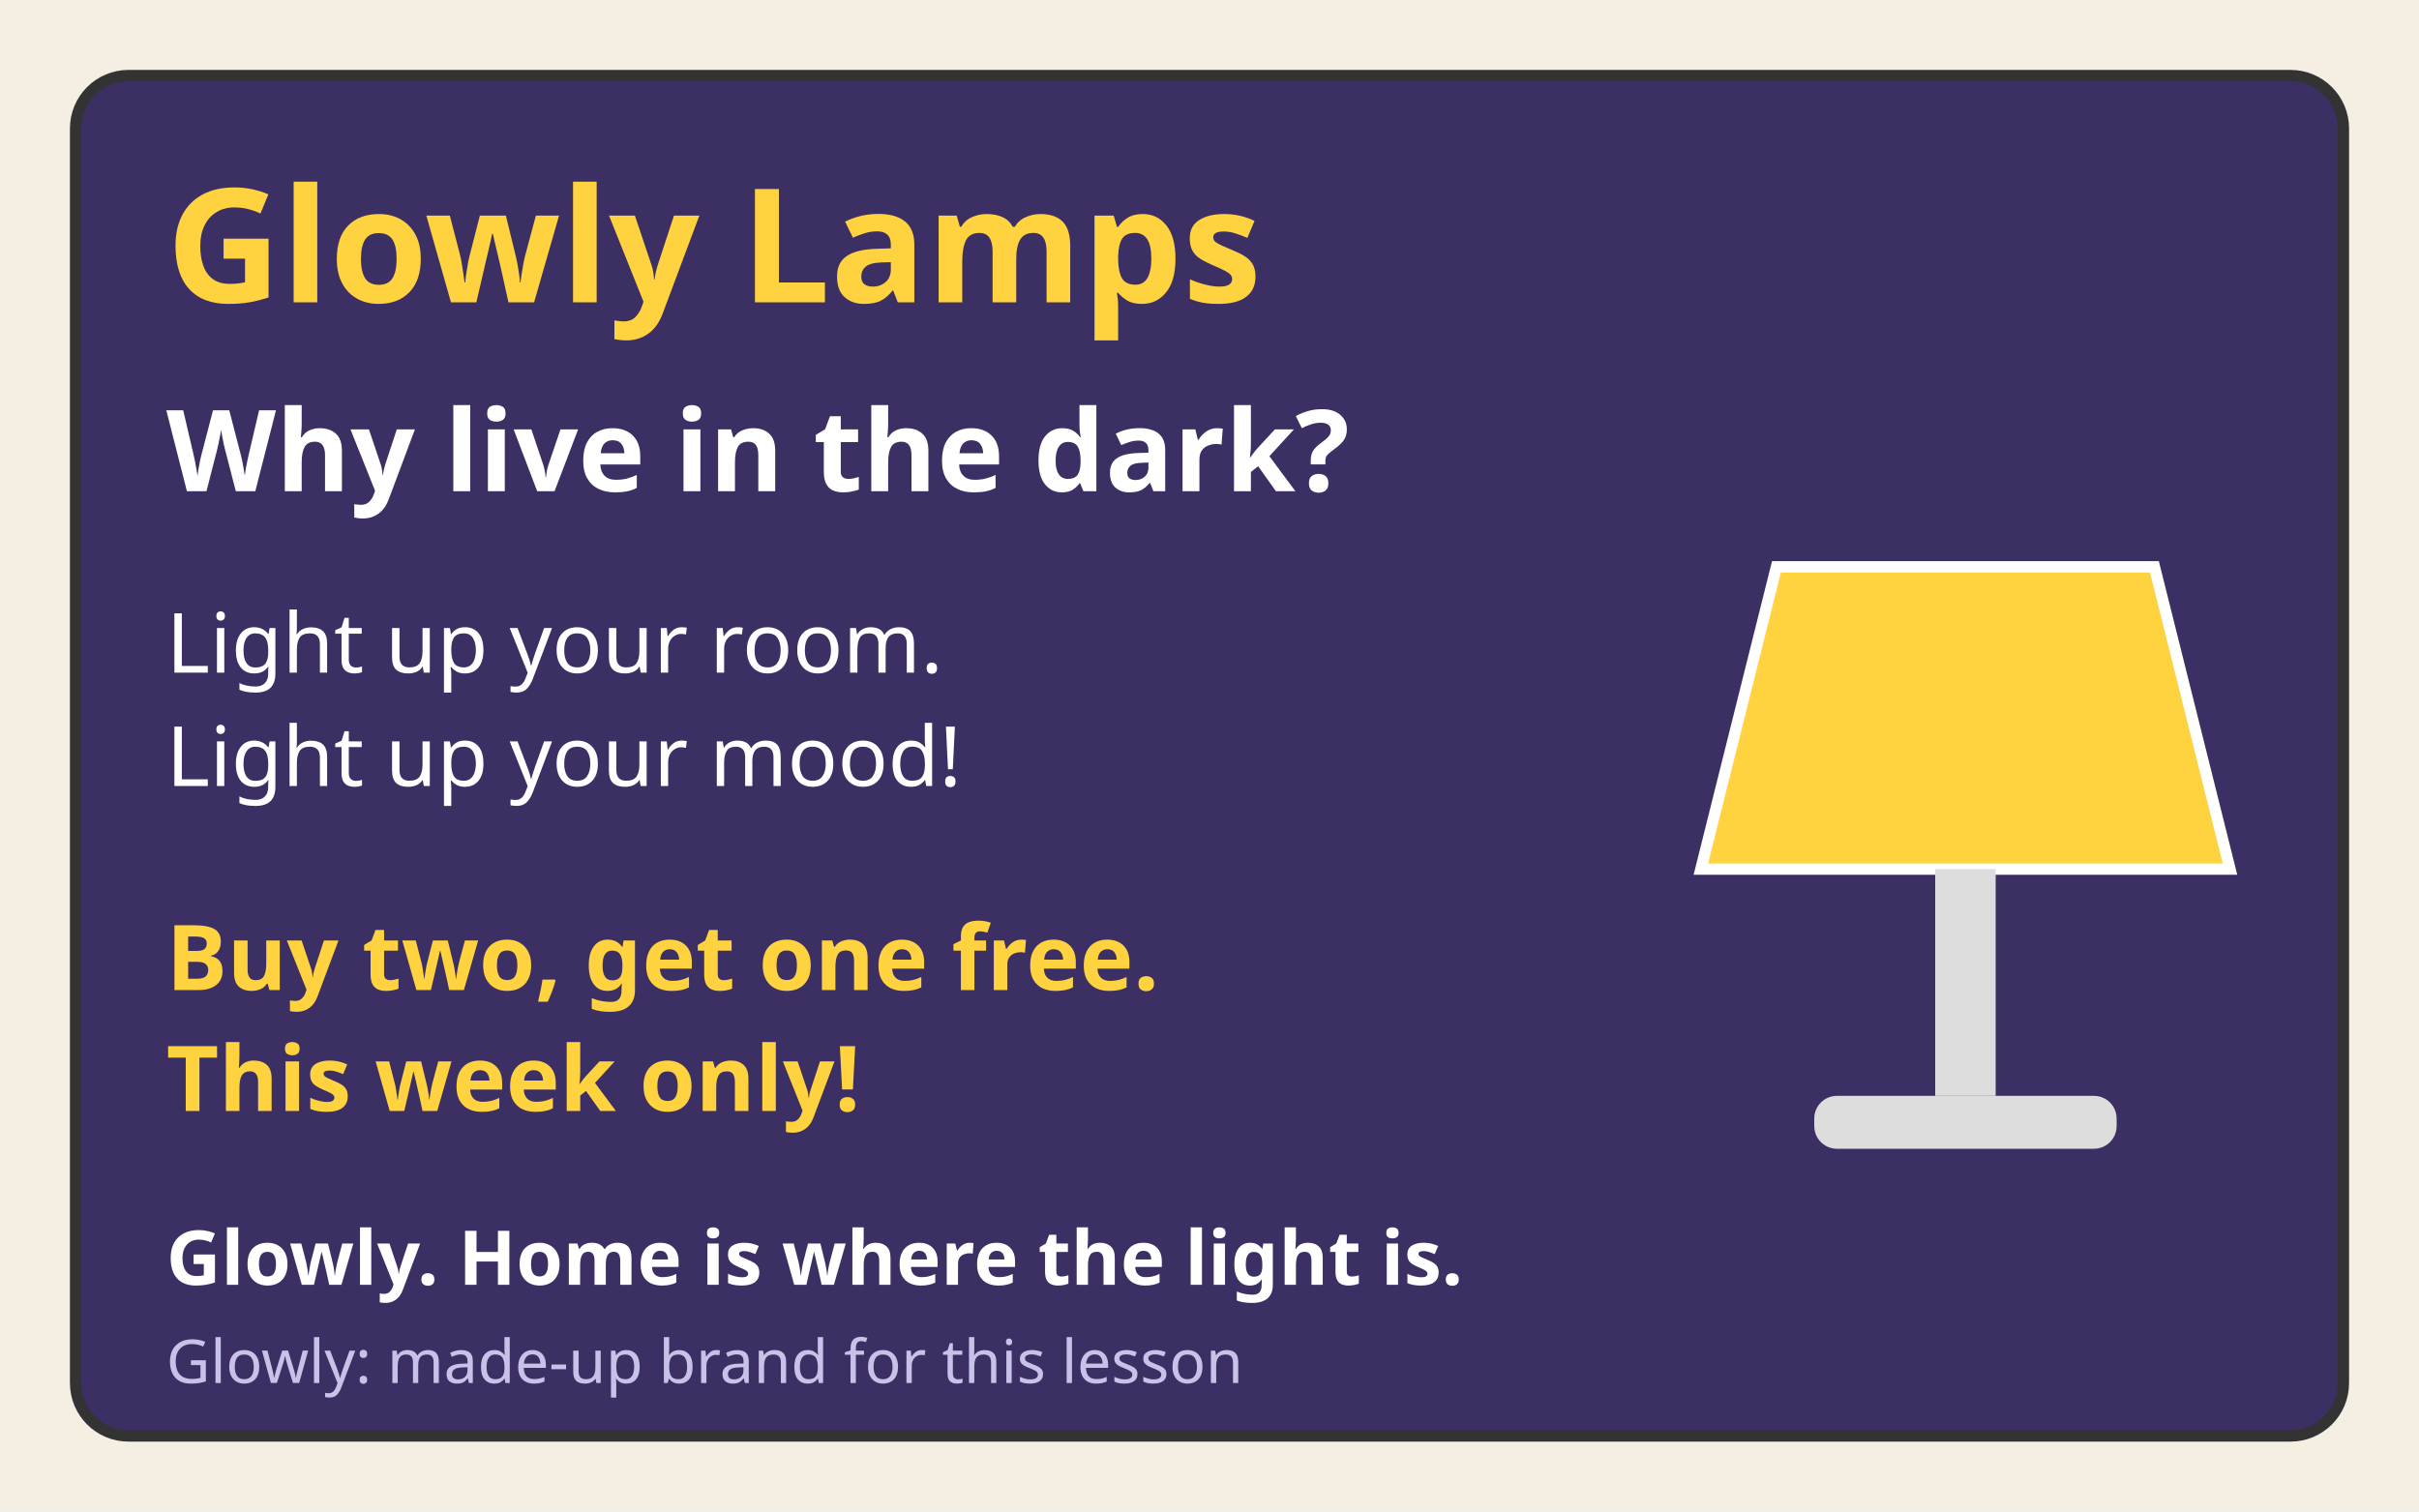
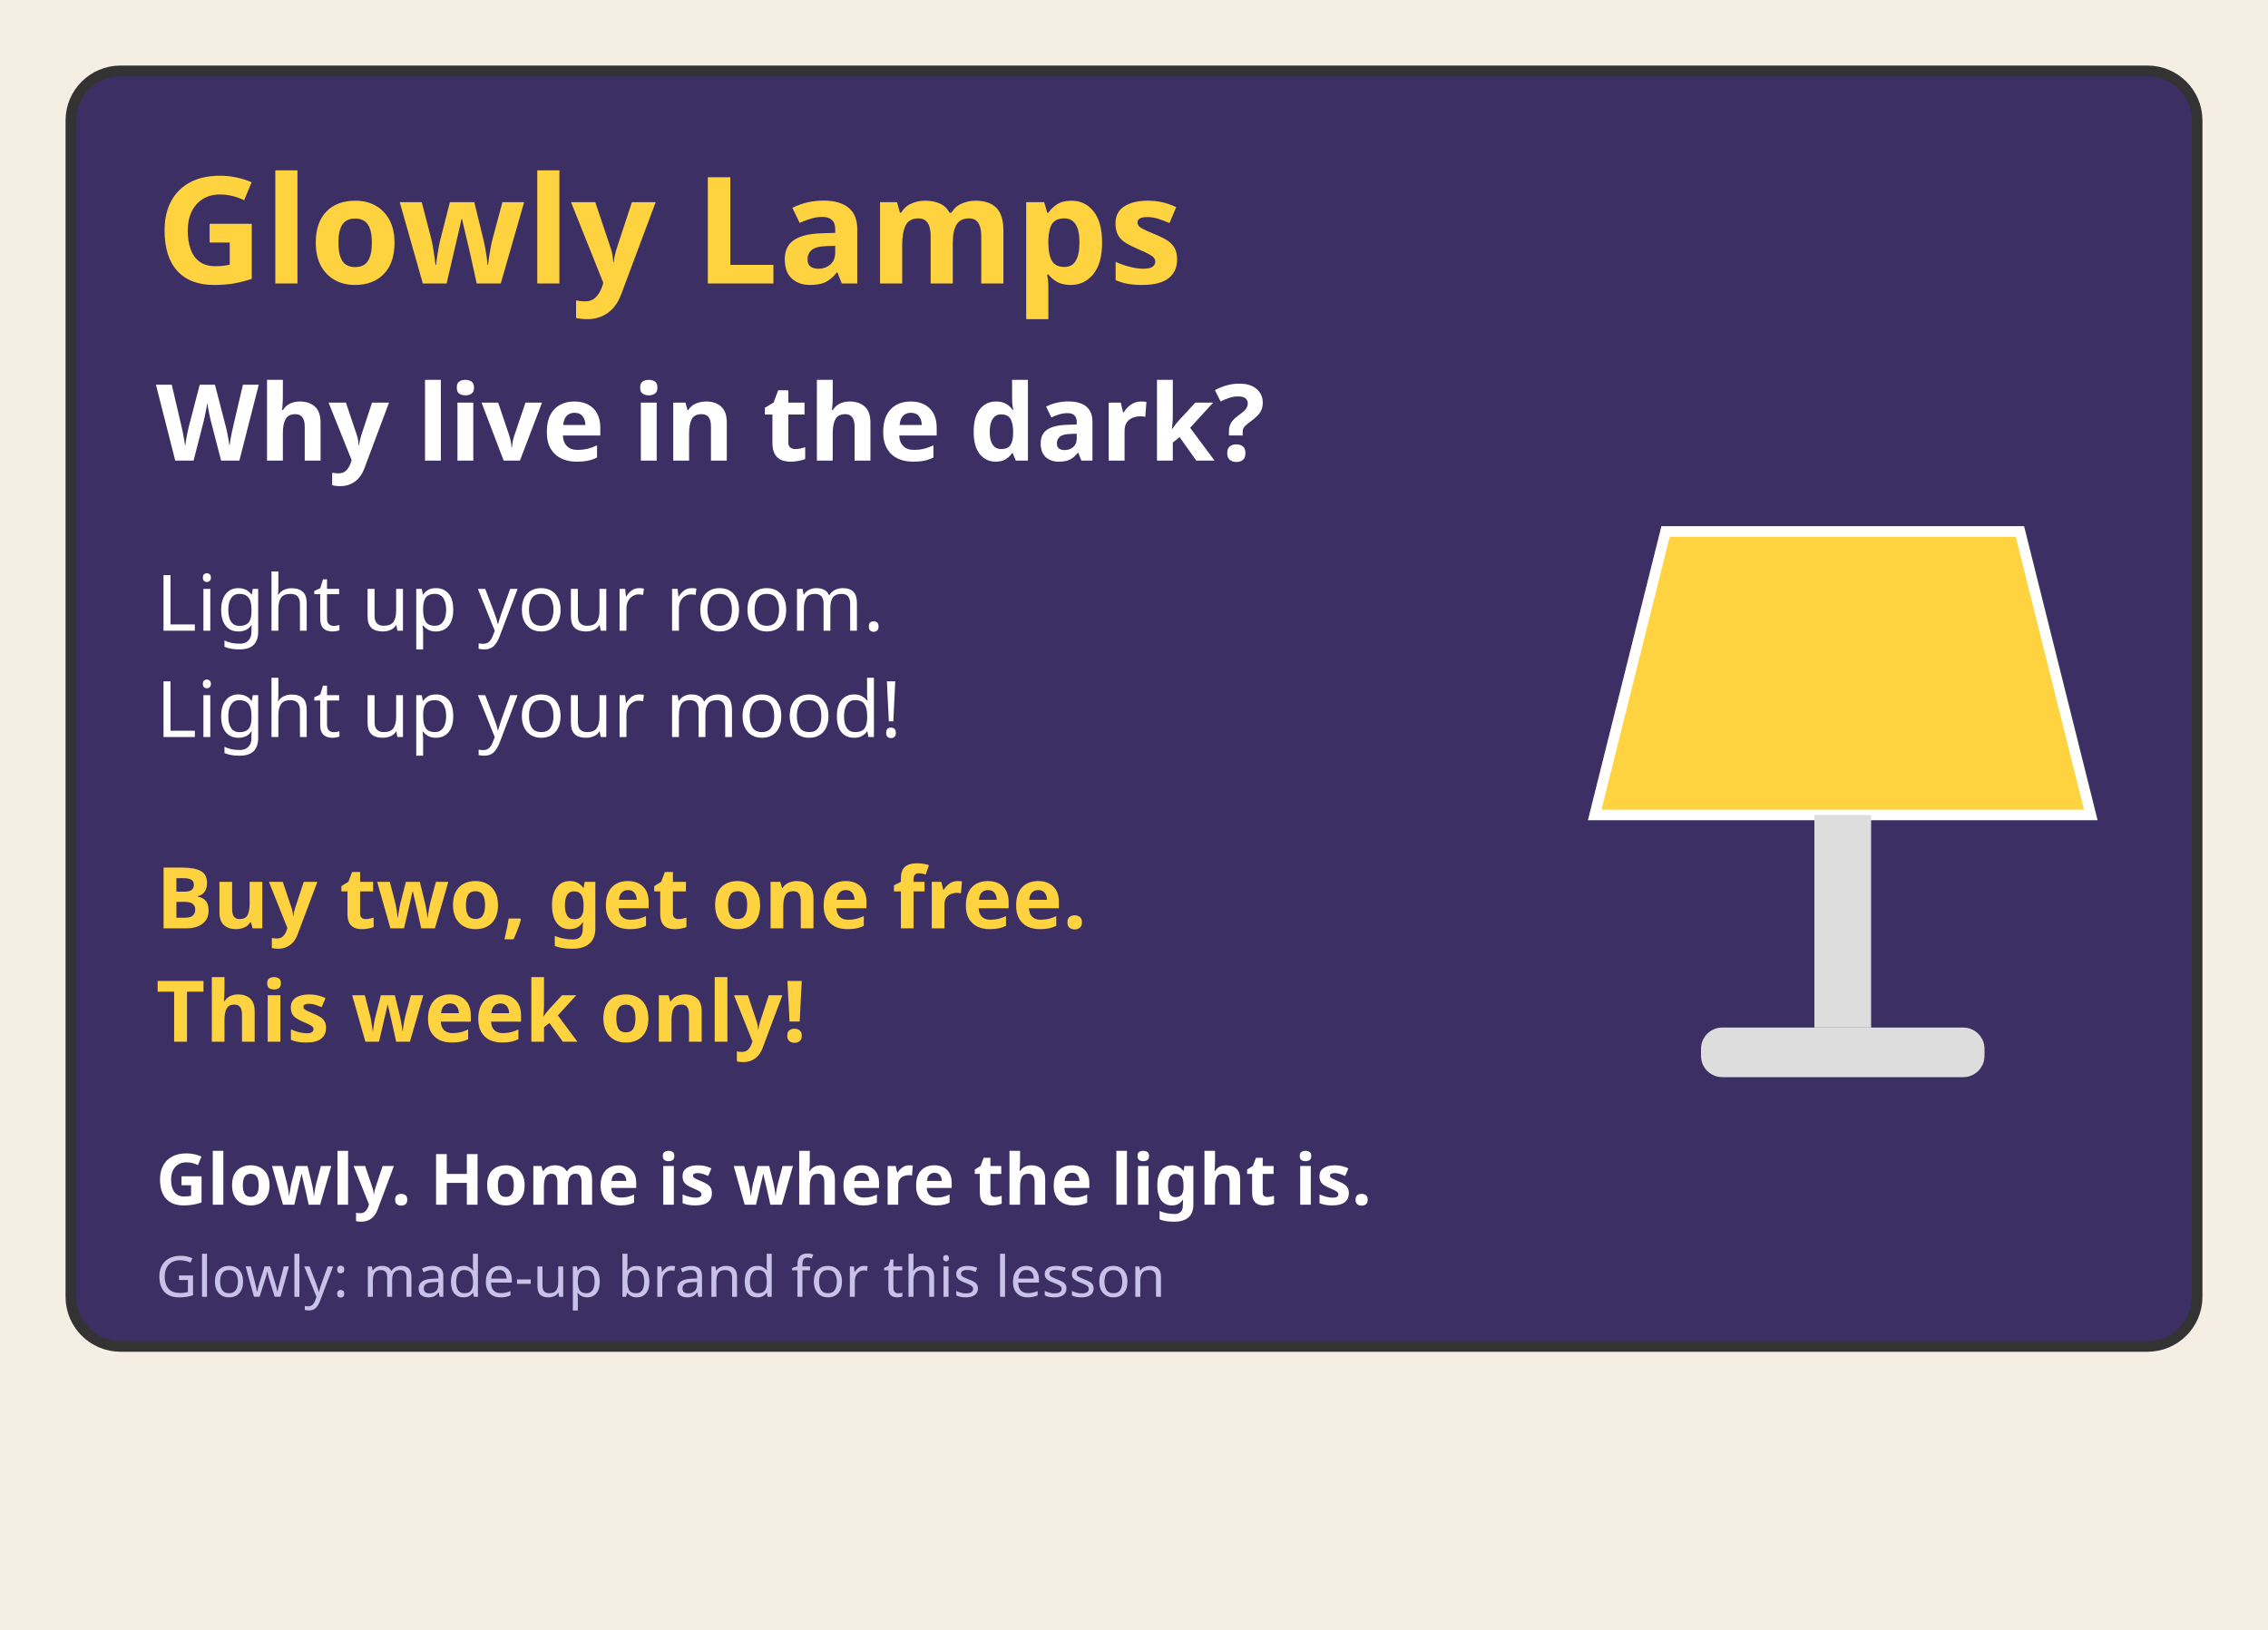
- <svg xmlns="http://www.w3.org/2000/svg" viewBox="0 0 640 400" role="img">
-   <rect width="640" height="400" fill="#f4efe2" />
+ <svg xmlns="http://www.w3.org/2000/svg" viewBox="0 0 640 460" role="img">
+   <rect width="640" height="460" fill="#f4efe2" />
  <rect x="20" y="20" width="600" height="360" rx="14" fill="#3b2f63" stroke="#333" stroke-width="3" />
  <text x="44" y="80" text-anchor="start" font-family="sans-serif" font-size="42" font-weight="bold" fill="#ffd23f">Glowly Lamps</text>
  <text x="44" y="130" text-anchor="start" font-family="sans-serif" font-size="30" font-weight="bold" fill="#fff">Why live in the dark?</text>
  <text x="44" y="178" text-anchor="start" font-family="sans-serif" font-size="22" font-weight="normal" fill="#fff">Light up your room.</text>
  <text x="44" y="208" text-anchor="start" font-family="sans-serif" font-size="22" font-weight="normal" fill="#fff">Light up your mood!</text>
  <text x="44" y="262" text-anchor="start" font-family="sans-serif" font-size="24" font-weight="bold" fill="#ffd23f">Buy two, get one free.</text>
  <text x="44" y="294" text-anchor="start" font-family="sans-serif" font-size="24" font-weight="bold" fill="#ffd23f">This week only!</text>
  <polygon points="470,150 570,150 590,230 450,230" fill="#ffd23f" stroke="#fff" stroke-width="3" />
  <rect x="512" y="230" width="16" height="60" fill="#ddd" />
  <rect x="480" y="290" width="80" height="14" rx="6" fill="#ddd" />
  <text x="44" y="340" text-anchor="start" font-family="sans-serif" font-size="20" font-weight="bold" fill="#fff">Glowly. Home is where the light is.</text>
  <text x="44" y="366" text-anchor="start" font-family="sans-serif" font-size="16" font-weight="normal" fill="#c9c2e8">Glowly: made-up brand for this lesson</text>
</svg>
